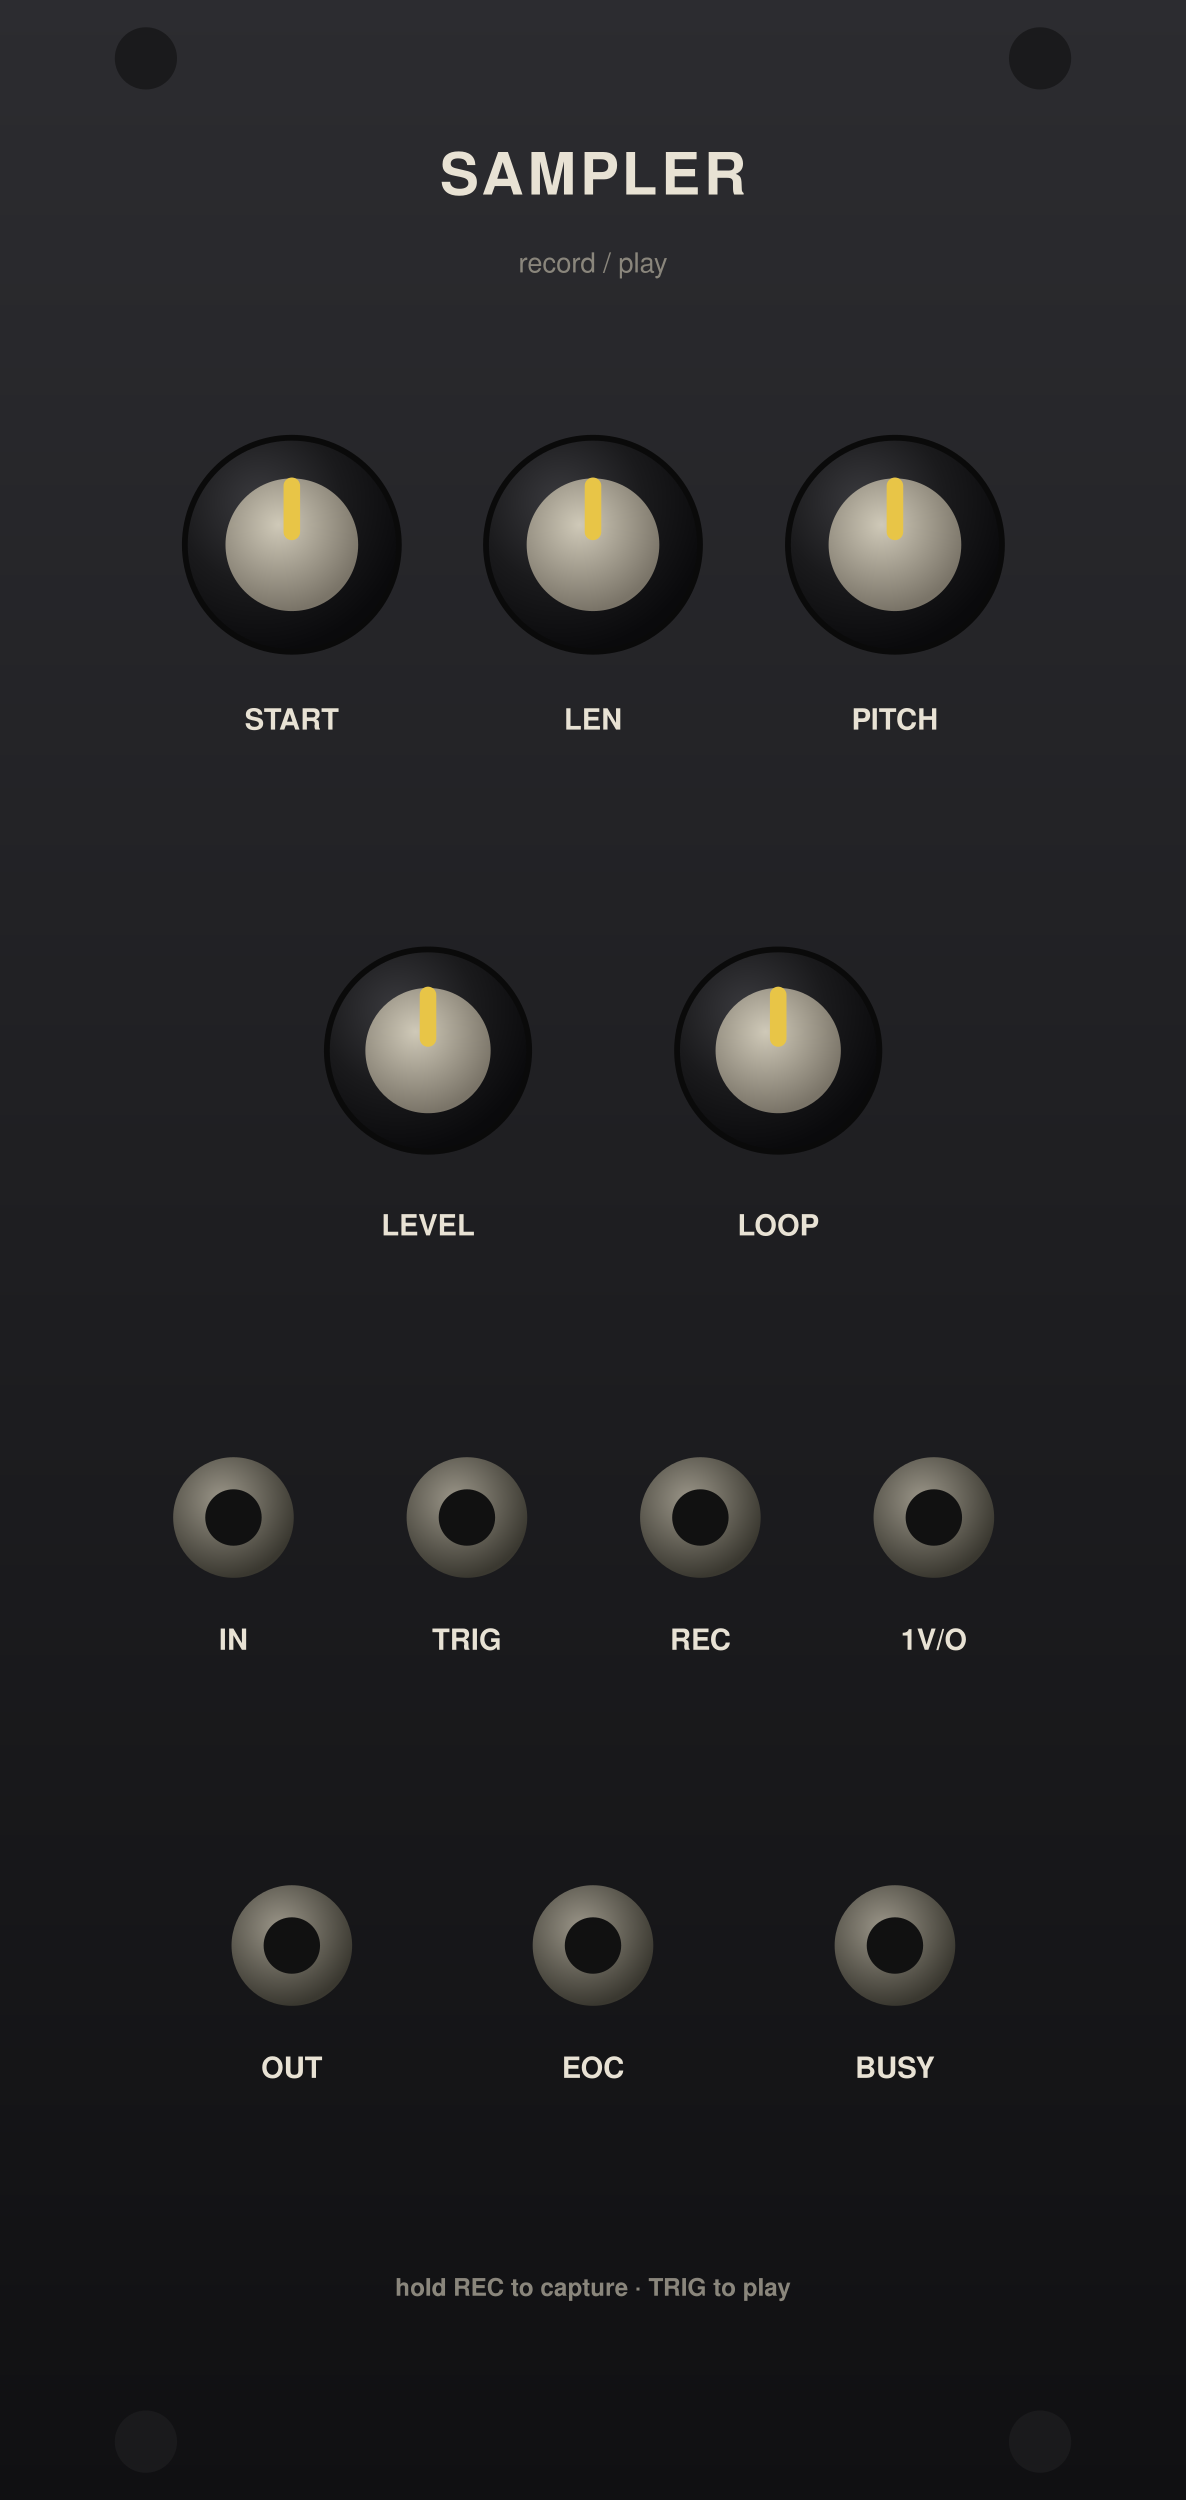
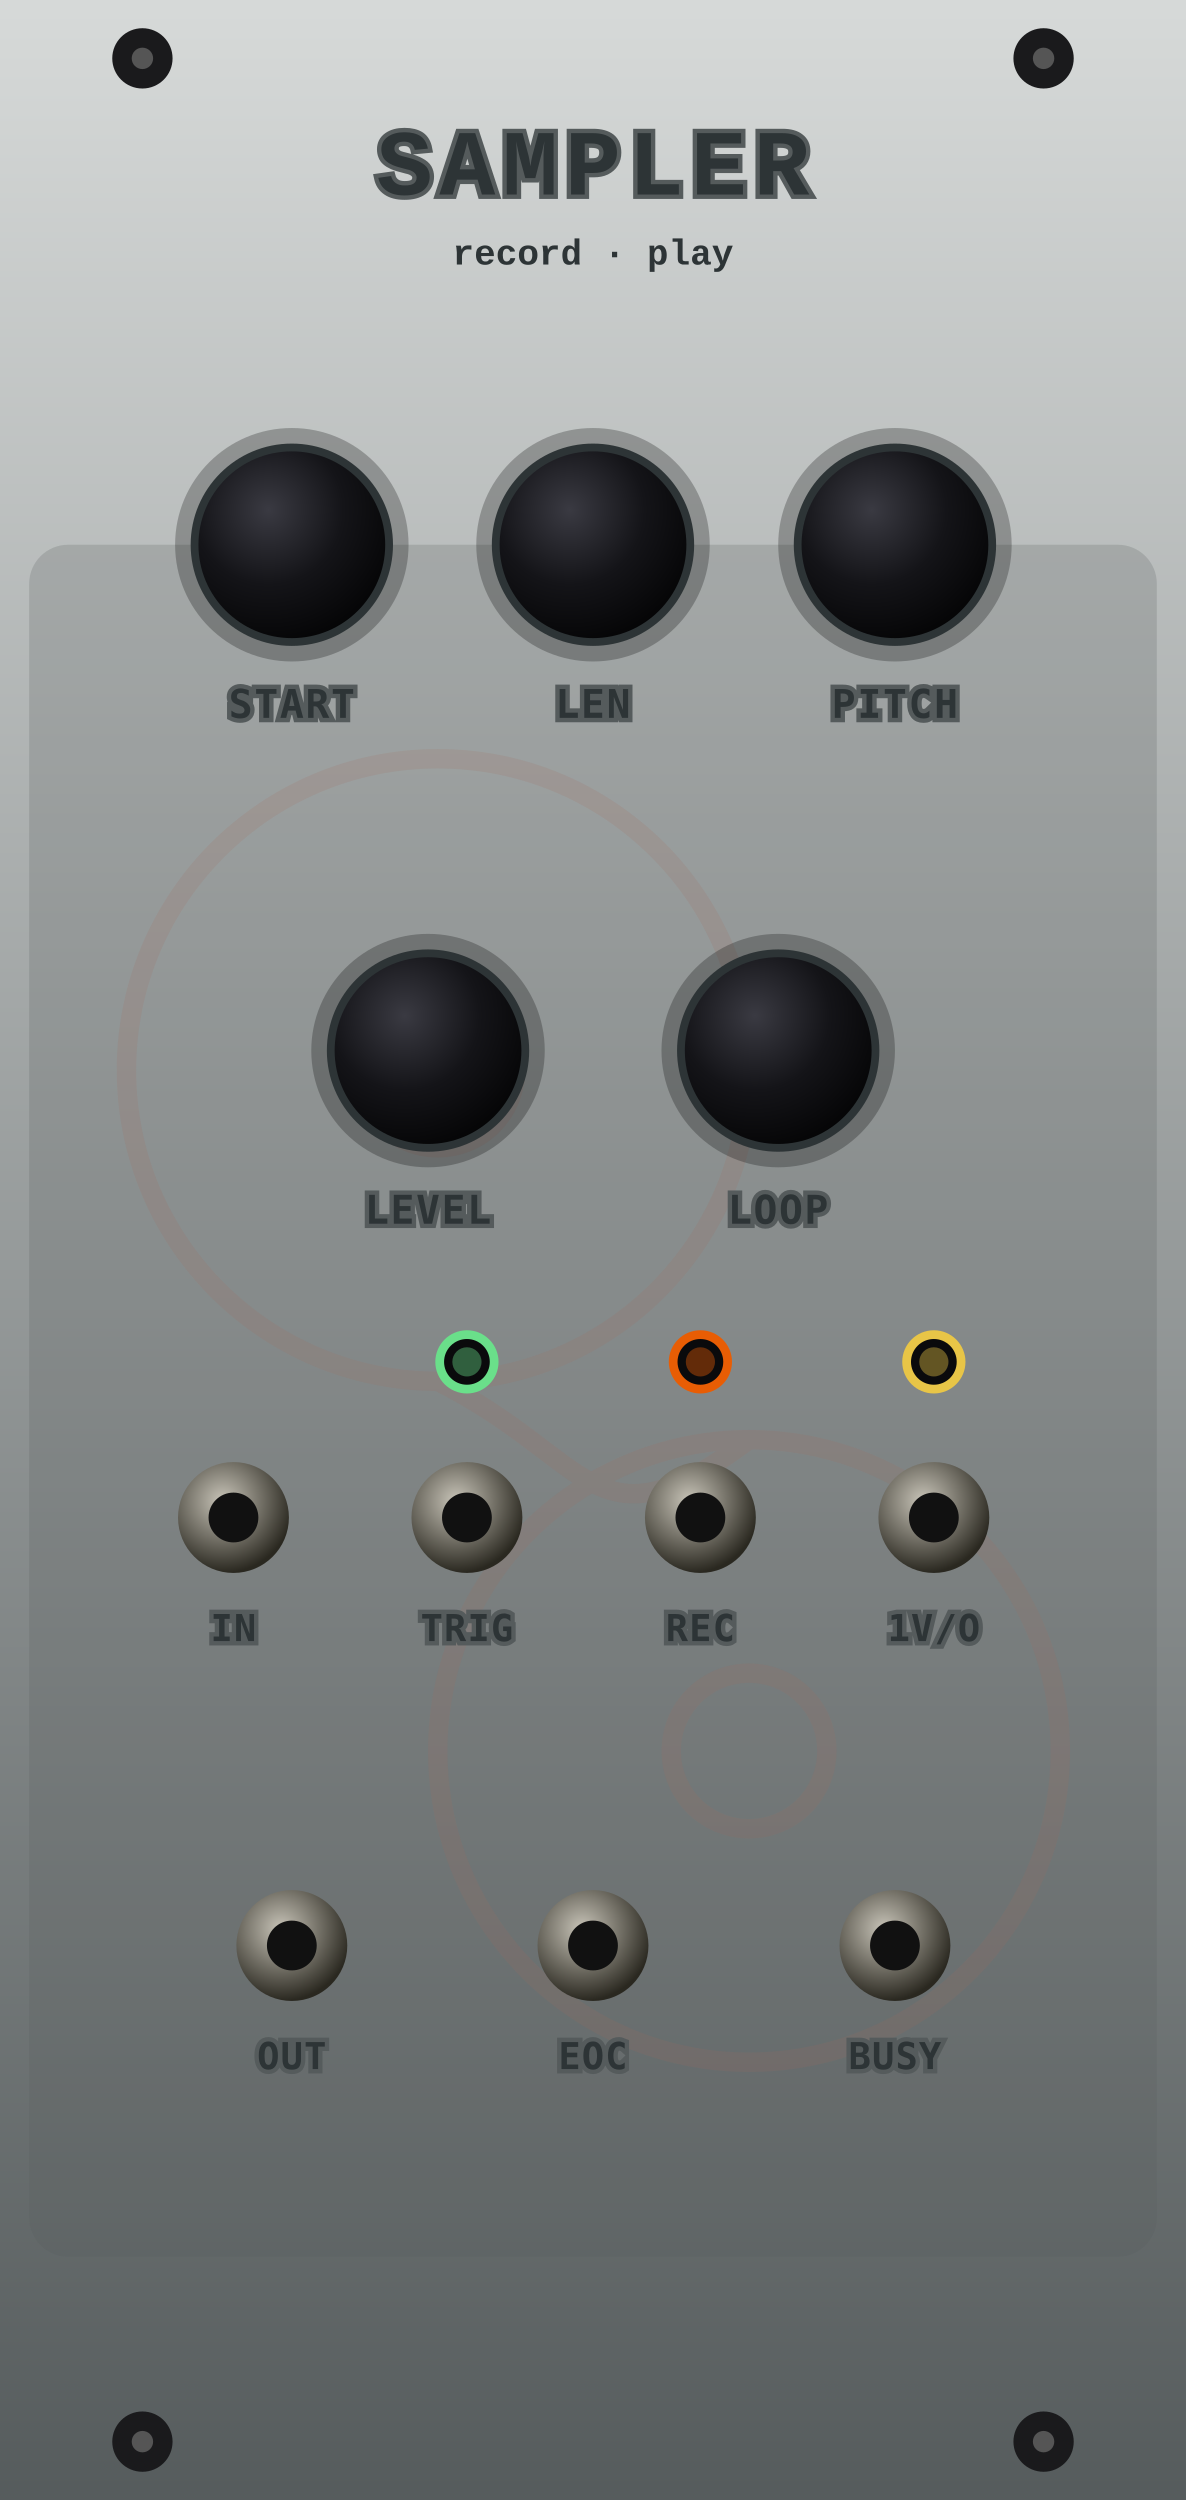
<svg xmlns="http://www.w3.org/2000/svg" width="60.96mm" height="128.5mm" viewBox="0 0 60.96 128.5" preserveAspectRatio="none">
  <defs>
-     <linearGradient id="alu" x1="0" y1="0" x2="0" y2="1">
-       <stop offset="0" stop-color="#2c2c30" />
-       <stop offset="1" stop-color="#101012" />
+     <linearGradient id="sampleralu" x1="0" y1="0" x2="0" y2="1">
+       <stop offset="0" stop-color="#d7dad9" />
+       <stop offset="1" stop-color="#555b5c" />
    </linearGradient>
-     <radialGradient id="knobBody" cx="35%" cy="30%" r="70%">
-       <stop offset="0" stop-color="#3a3a3e" />
-       <stop offset=".55" stop-color="#1a1a1c" />
-       <stop offset="1" stop-color="#0a0a0c" />
+     <radialGradient id="samplerwell" cx="38%" cy="32%" r="70%">
+       <stop offset="0" stop-color="#3a3a42" />
+       <stop offset=".55" stop-color="#141418" />
+       <stop offset="1" stop-color="#050506" />
    </radialGradient>
-     <radialGradient id="knobCap" cx="40%" cy="35%" r="65%">
-       <stop offset="0" stop-color="#cfc9b8" />
-       <stop offset="1" stop-color="#7a7468" />
-     </radialGradient>
-     <radialGradient id="jackRing" cx="40%" cy="35%" r="65%">
-       <stop offset="0" stop-color="#9a9588" />
-       <stop offset="1" stop-color="#3a3830" />
+     <radialGradient id="samplerjack" cx="40%" cy="35%" r="65%">
+       <stop offset="0" stop-color="#c8c4b8" />
+       <stop offset="1" stop-color="#2a2820" />
    </radialGradient>
  </defs>
-   <rect width="60.96" height="128.5" fill="url(#alu)" />
-   <circle cx="7.5" cy="3" r="1.6" fill="#1a1a1c" />
-   <circle cx="53.46" cy="3" r="1.6" fill="#1a1a1c" />
-   <circle cx="7.5" cy="125.5" r="1.6" fill="#1a1a1c" />
-   <circle cx="53.46" cy="125.5" r="1.6" fill="#1a1a1c" />
-   <text x="30.48" y="10" text-anchor="middle" font-family="Helvetica, Arial, sans-serif" font-size="3" font-weight="700" letter-spacing="0.2" fill="#e8e2d4">SAMPLER</text>
-   <text x="30.48" y="14" text-anchor="middle" font-family="Helvetica, Arial, sans-serif" font-size="1.4" fill="#8a867c">record / play</text>
-   <g transform="translate(15,28)">
-     <circle r="5.5" fill="url(#knobBody)" stroke="#0a0a0a" stroke-width=".3" />
-     <circle r="3.41" fill="url(#knobCap)" />
-     <line x1="0" y1="-3.03" x2="0" y2="-0.66" stroke="#e8c547" stroke-width=".85" stroke-linecap="round" />
+   <rect width="60.96" height="128.5" fill="url(#sampleralu)" />
+   <g opacity="0.45">
+     <g fill="none" stroke="#b76c59" stroke-width="1" opacity=".35">
+       <circle cx="22.5" cy="55" r="16" />
+       <circle cx="38.5" cy="90" r="16" />
+       <circle cx="22.5" cy="55" r="4" />
+       <circle cx="38.5" cy="90" r="4" />
+       <path d="M22.5 71 C30.5 75, 30.5 80, 38.5 74" />
+     </g>
  </g>
-   <text x="15" y="37.5" text-anchor="middle" font-family="Helvetica, Arial, sans-serif" font-size="1.5" font-weight="700" fill="#e8e2d4">START</text>
-   <g transform="translate(30.48,28)">
-     <circle r="5.5" fill="url(#knobBody)" stroke="#0a0a0a" stroke-width=".3" />
-     <circle r="3.41" fill="url(#knobCap)" />
-     <line x1="0" y1="-3.03" x2="0" y2="-0.66" stroke="#e8c547" stroke-width=".85" stroke-linecap="round" />
-   </g>
-   <text x="30.48" y="37.5" text-anchor="middle" font-family="Helvetica, Arial, sans-serif" font-size="1.5" font-weight="700" fill="#e8e2d4">LEN</text>
-   <g transform="translate(46,28)">
-     <circle r="5.5" fill="url(#knobBody)" stroke="#0a0a0a" stroke-width=".3" />
-     <circle r="3.41" fill="url(#knobCap)" />
-     <line x1="0" y1="-3.03" x2="0" y2="-0.66" stroke="#e8c547" stroke-width=".85" stroke-linecap="round" />
-   </g>
-   <text x="46" y="37.5" text-anchor="middle" font-family="Helvetica, Arial, sans-serif" font-size="1.5" font-weight="700" fill="#e8e2d4">PITCH</text>
-   <g transform="translate(22,54)">
-     <circle r="5.2" fill="url(#knobBody)" stroke="#0a0a0a" stroke-width=".3" />
-     <circle r="3.22" fill="url(#knobCap)" />
-     <line x1="0" y1="-2.86" x2="0" y2="-0.62" stroke="#e8c547" stroke-width=".85" stroke-linecap="round" />
-   </g>
-   <text x="22" y="63.5" text-anchor="middle" font-family="Helvetica, Arial, sans-serif" font-size="1.5" font-weight="700" fill="#e8e2d4">LEVEL</text>
-   <g transform="translate(40,54)">
-     <circle r="5.2" fill="url(#knobBody)" stroke="#0a0a0a" stroke-width=".3" />
-     <circle r="3.22" fill="url(#knobCap)" />
-     <line x1="0" y1="-2.86" x2="0" y2="-0.62" stroke="#e8c547" stroke-width=".85" stroke-linecap="round" />
-   </g>
-   <text x="40" y="63.5" text-anchor="middle" font-family="Helvetica, Arial, sans-serif" font-size="1.5" font-weight="700" fill="#e8e2d4">LOOP</text>
-   <g transform="translate(12,78)">
-     <circle r="3.1" fill="url(#jackRing)" />
-     <circle r="1.45" fill="#111" />
-   </g>
-   <text x="12" y="84.8" text-anchor="middle" font-family="Helvetica, Arial, sans-serif" font-size="1.5" font-weight="700" fill="#e8e2d4">IN</text>
-   <g transform="translate(24,78)">
-     <circle r="3.1" fill="url(#jackRing)" />
-     <circle r="1.45" fill="#111" />
-   </g>
-   <text x="24" y="84.8" text-anchor="middle" font-family="Helvetica, Arial, sans-serif" font-size="1.5" font-weight="700" fill="#e8e2d4">TRIG</text>
-   <g transform="translate(36,78)">
-     <circle r="3.1" fill="url(#jackRing)" />
-     <circle r="1.45" fill="#111" />
-   </g>
-   <text x="36" y="84.8" text-anchor="middle" font-family="Helvetica, Arial, sans-serif" font-size="1.5" font-weight="700" fill="#e8e2d4">REC</text>
-   <g transform="translate(48,78)">
-     <circle r="3.1" fill="url(#jackRing)" />
-     <circle r="1.45" fill="#111" />
-   </g>
-   <text x="48" y="84.8" text-anchor="middle" font-family="Helvetica, Arial, sans-serif" font-size="1.5" font-weight="700" fill="#e8e2d4">1V/O</text>
-   <g transform="translate(15,100)">
-     <circle r="3.1" fill="url(#jackRing)" />
-     <circle r="1.45" fill="#111" />
-   </g>
-   <text x="15" y="106.8" text-anchor="middle" font-family="Helvetica, Arial, sans-serif" font-size="1.5" font-weight="700" fill="#e8e2d4">OUT</text>
-   <g transform="translate(30.48,100)">
-     <circle r="3.1" fill="url(#jackRing)" />
-     <circle r="1.45" fill="#111" />
-   </g>
-   <text x="30.48" y="106.8" text-anchor="middle" font-family="Helvetica, Arial, sans-serif" font-size="1.5" font-weight="700" fill="#e8e2d4">EOC</text>
-   <g transform="translate(46,100)">
-     <circle r="3.1" fill="url(#jackRing)" />
-     <circle r="1.45" fill="#111" />
-   </g>
-   <text x="46" y="106.8" text-anchor="middle" font-family="Helvetica, Arial, sans-serif" font-size="1.5" font-weight="700" fill="#e8e2d4">BUSY</text>
-   <text x="30.48" y="118" text-anchor="middle" font-family="Helvetica, Arial, sans-serif" font-size="1.25" font-weight="700" fill="#8a867c">hold REC to capture · TRIG to play</text>
+   <rect x="1.5" y="28" width="57.96" height="88" rx="2" fill="#555b5c" opacity=".22" />
+   <circle cx="7.32" cy="3" r="1.55" fill="#1a1a1c" />
+   <circle cx="7.32" cy="3" r=".55" fill="#555" />
+   <circle cx="53.64" cy="3" r="1.55" fill="#1a1a1c" />
+   <circle cx="53.64" cy="3" r=".55" fill="#555" />
+   <circle cx="7.32" cy="125.5" r="1.55" fill="#1a1a1c" />
+   <circle cx="7.32" cy="125.5" r=".55" fill="#555" />
+   <circle cx="53.64" cy="125.5" r="1.55" fill="#1a1a1c" />
+   <circle cx="53.64" cy="125.5" r=".55" fill="#555" />
+   <text x="30.48" y="10" text-anchor="middle" font-family="&quot;Courier New&quot;, Courier, Monaco, monospace" font-size="4.8" letter-spacing="0.35" font-weight="900" fill="#2d3436" stroke="#555b5c" stroke-width="0.45" paint-order="stroke fill">SAMPLER</text>
+   <text x="30.48" y="13.6" text-anchor="middle" font-family="&quot;Courier New&quot;, Courier, Monaco, monospace" font-size="1.85" font-weight="600" fill="#2d3436">record · play</text>
+   <circle cx="15.00" cy="28.00" r="6.00" fill="#000" opacity=".25" />
+   <circle cx="15.00" cy="28.00" r="5.00" fill="url(#samplerwell)" stroke="#2d3436" stroke-width=".4" />
+   <text x="15.00" y="36.90" text-anchor="middle" font-family="Menlo, &quot;Lucida Console&quot;, Monaco, monospace" font-size="2.05" letter-spacing="0.08" font-weight="700" fill="#2d3436" stroke="#555b5c" stroke-width="0.45" paint-order="stroke fill">START</text>
+   <circle cx="30.48" cy="28.00" r="6.00" fill="#000" opacity=".25" />
+   <circle cx="30.48" cy="28.00" r="5.00" fill="url(#samplerwell)" stroke="#2d3436" stroke-width=".4" />
+   <text x="30.48" y="36.90" text-anchor="middle" font-family="Menlo, &quot;Lucida Console&quot;, Monaco, monospace" font-size="2.05" letter-spacing="0.08" font-weight="700" fill="#2d3436" stroke="#555b5c" stroke-width="0.45" paint-order="stroke fill">LEN</text>
+   <circle cx="46.00" cy="28.00" r="6.00" fill="#000" opacity=".25" />
+   <circle cx="46.00" cy="28.00" r="5.00" fill="url(#samplerwell)" stroke="#2d3436" stroke-width=".4" />
+   <text x="46.00" y="36.90" text-anchor="middle" font-family="Menlo, &quot;Lucida Console&quot;, Monaco, monospace" font-size="2.05" letter-spacing="0.08" font-weight="700" fill="#2d3436" stroke="#555b5c" stroke-width="0.45" paint-order="stroke fill">PITCH</text>
+   <circle cx="22.00" cy="54.00" r="6.00" fill="#000" opacity=".25" />
+   <circle cx="22.00" cy="54.00" r="5.00" fill="url(#samplerwell)" stroke="#2d3436" stroke-width=".4" />
+   <text x="22.00" y="62.90" text-anchor="middle" font-family="Menlo, &quot;Lucida Console&quot;, Monaco, monospace" font-size="2.05" letter-spacing="0.08" font-weight="700" fill="#2d3436" stroke="#555b5c" stroke-width="0.45" paint-order="stroke fill">LEVEL</text>
+   <circle cx="40.00" cy="54.00" r="6.00" fill="#000" opacity=".25" />
+   <circle cx="40.00" cy="54.00" r="5.00" fill="url(#samplerwell)" stroke="#2d3436" stroke-width=".4" />
+   <text x="40.00" y="62.90" text-anchor="middle" font-family="Menlo, &quot;Lucida Console&quot;, Monaco, monospace" font-size="2.05" letter-spacing="0.08" font-weight="700" fill="#2d3436" stroke="#555b5c" stroke-width="0.45" paint-order="stroke fill">LOOP</text>
+   <circle cx="36.00" cy="70.00" r="1.4" fill="#0a0a0c" stroke="#e85d04" stroke-width=".45" />
+   <circle cx="36.00" cy="70.00" r="0.75" fill="#e85d04" opacity=".4" />
+   <circle cx="24.00" cy="70.00" r="1.4" fill="#0a0a0c" stroke="#6adf8a" stroke-width=".45" />
+   <circle cx="24.00" cy="70.00" r="0.75" fill="#6adf8a" opacity=".4" />
+   <circle cx="48.00" cy="70.00" r="1.4" fill="#0a0a0c" stroke="#e8c547" stroke-width=".45" />
+   <circle cx="48.00" cy="70.00" r="0.75" fill="#e8c547" opacity=".4" />
+   <circle cx="12.00" cy="78.00" r="2.85" fill="url(#samplerjack)" />
+   <circle cx="12.00" cy="78.00" r="1.28" fill="#111" />
+   <text x="12.00" y="84.35" text-anchor="middle" font-family="Menlo, &quot;Lucida Console&quot;, Monaco, monospace" font-size="1.9" letter-spacing="0.06" font-weight="700" fill="#2d3436" stroke="#555b5c" stroke-width="0.45" paint-order="stroke fill">IN</text>
+   <circle cx="24.00" cy="78.00" r="2.85" fill="url(#samplerjack)" />
+   <circle cx="24.00" cy="78.00" r="1.28" fill="#111" />
+   <text x="24.00" y="84.35" text-anchor="middle" font-family="Menlo, &quot;Lucida Console&quot;, Monaco, monospace" font-size="1.9" letter-spacing="0.06" font-weight="700" fill="#2d3436" stroke="#555b5c" stroke-width="0.45" paint-order="stroke fill">TRIG</text>
+   <circle cx="36.00" cy="78.00" r="2.85" fill="url(#samplerjack)" />
+   <circle cx="36.00" cy="78.00" r="1.28" fill="#111" />
+   <text x="36.00" y="84.35" text-anchor="middle" font-family="Menlo, &quot;Lucida Console&quot;, Monaco, monospace" font-size="1.9" letter-spacing="0.06" font-weight="700" fill="#2d3436" stroke="#555b5c" stroke-width="0.45" paint-order="stroke fill">REC</text>
+   <circle cx="48.00" cy="78.00" r="2.85" fill="url(#samplerjack)" />
+   <circle cx="48.00" cy="78.00" r="1.28" fill="#111" />
+   <text x="48.00" y="84.35" text-anchor="middle" font-family="Menlo, &quot;Lucida Console&quot;, Monaco, monospace" font-size="1.9" letter-spacing="0.06" font-weight="700" fill="#2d3436" stroke="#555b5c" stroke-width="0.45" paint-order="stroke fill">1V/O</text>
+   <circle cx="15.00" cy="100.00" r="2.85" fill="url(#samplerjack)" />
+   <circle cx="15.00" cy="100.00" r="1.28" fill="#111" />
+   <text x="15.00" y="106.35" text-anchor="middle" font-family="Menlo, &quot;Lucida Console&quot;, Monaco, monospace" font-size="1.9" letter-spacing="0.06" font-weight="700" fill="#2d3436" stroke="#555b5c" stroke-width="0.45" paint-order="stroke fill">OUT</text>
+   <circle cx="30.48" cy="100.00" r="2.85" fill="url(#samplerjack)" />
+   <circle cx="30.48" cy="100.00" r="1.28" fill="#111" />
+   <text x="30.48" y="106.35" text-anchor="middle" font-family="Menlo, &quot;Lucida Console&quot;, Monaco, monospace" font-size="1.9" letter-spacing="0.06" font-weight="700" fill="#2d3436" stroke="#555b5c" stroke-width="0.45" paint-order="stroke fill">EOC</text>
+   <circle cx="46.00" cy="100.00" r="2.85" fill="url(#samplerjack)" />
+   <circle cx="46.00" cy="100.00" r="1.28" fill="#111" />
+   <text x="46.00" y="106.35" text-anchor="middle" font-family="Menlo, &quot;Lucida Console&quot;, Monaco, monospace" font-size="1.9" letter-spacing="0.06" font-weight="700" fill="#2d3436" stroke="#555b5c" stroke-width="0.45" paint-order="stroke fill">BUSY</text>
</svg>
